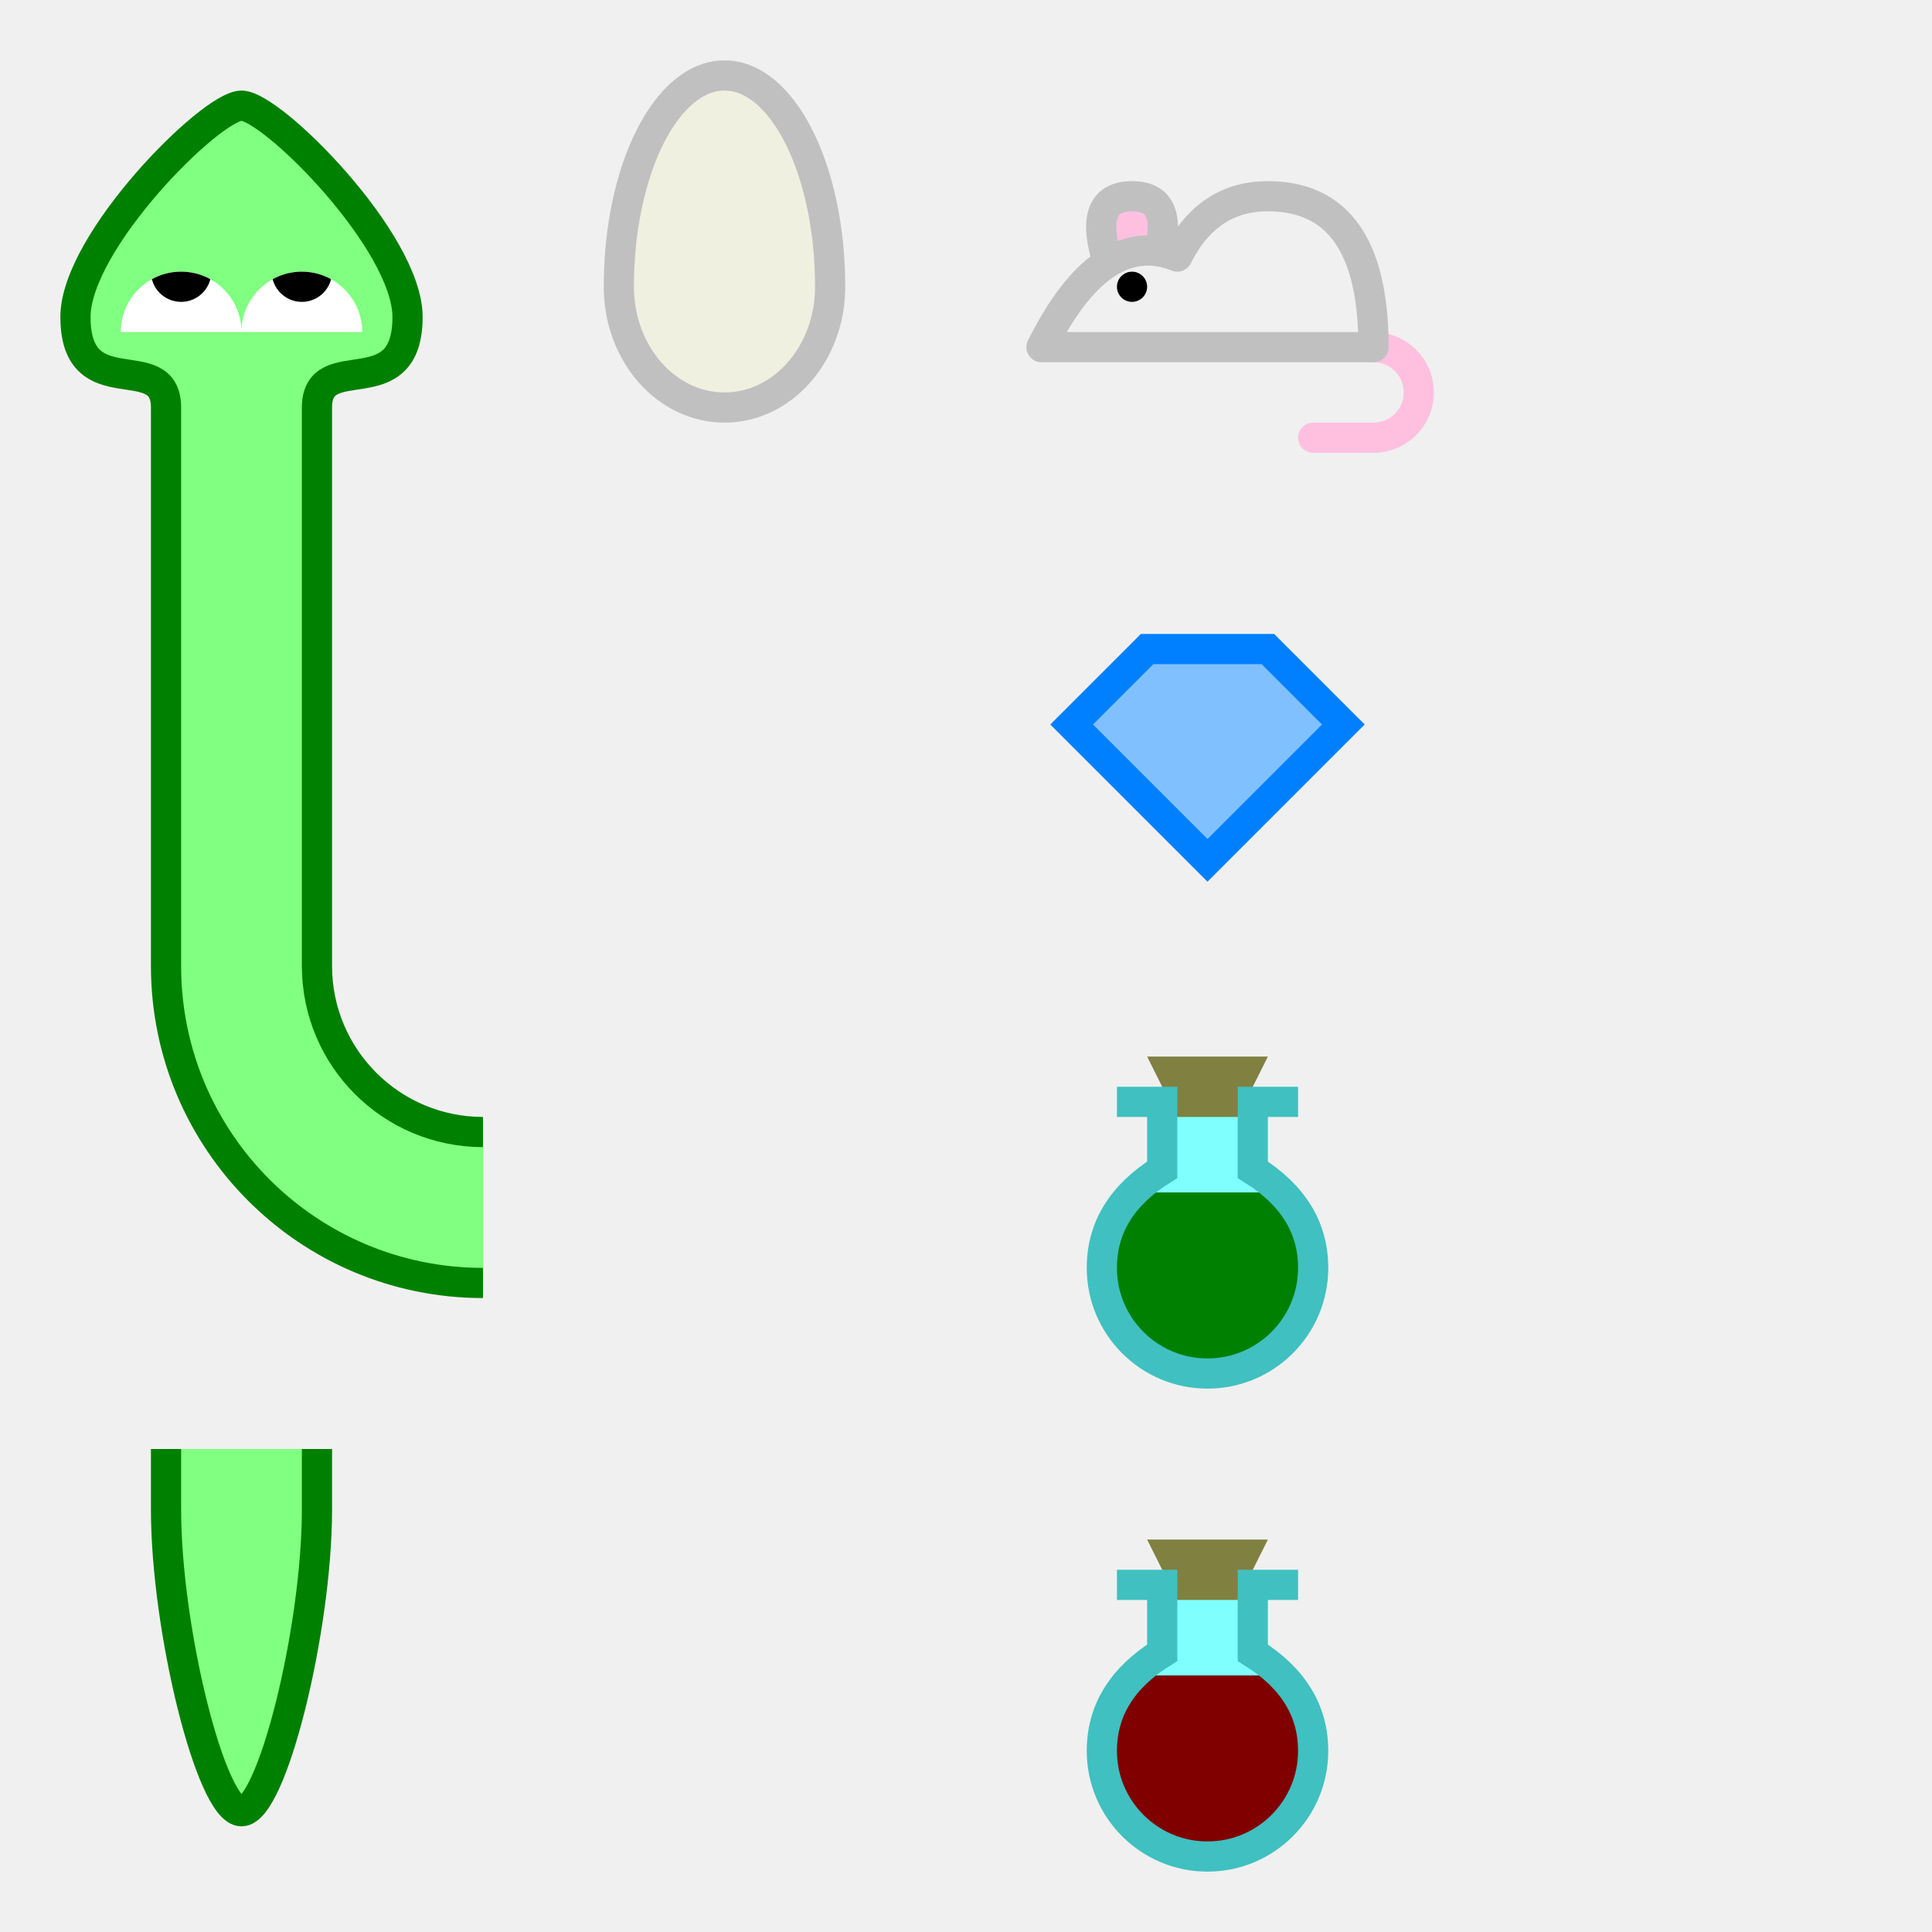
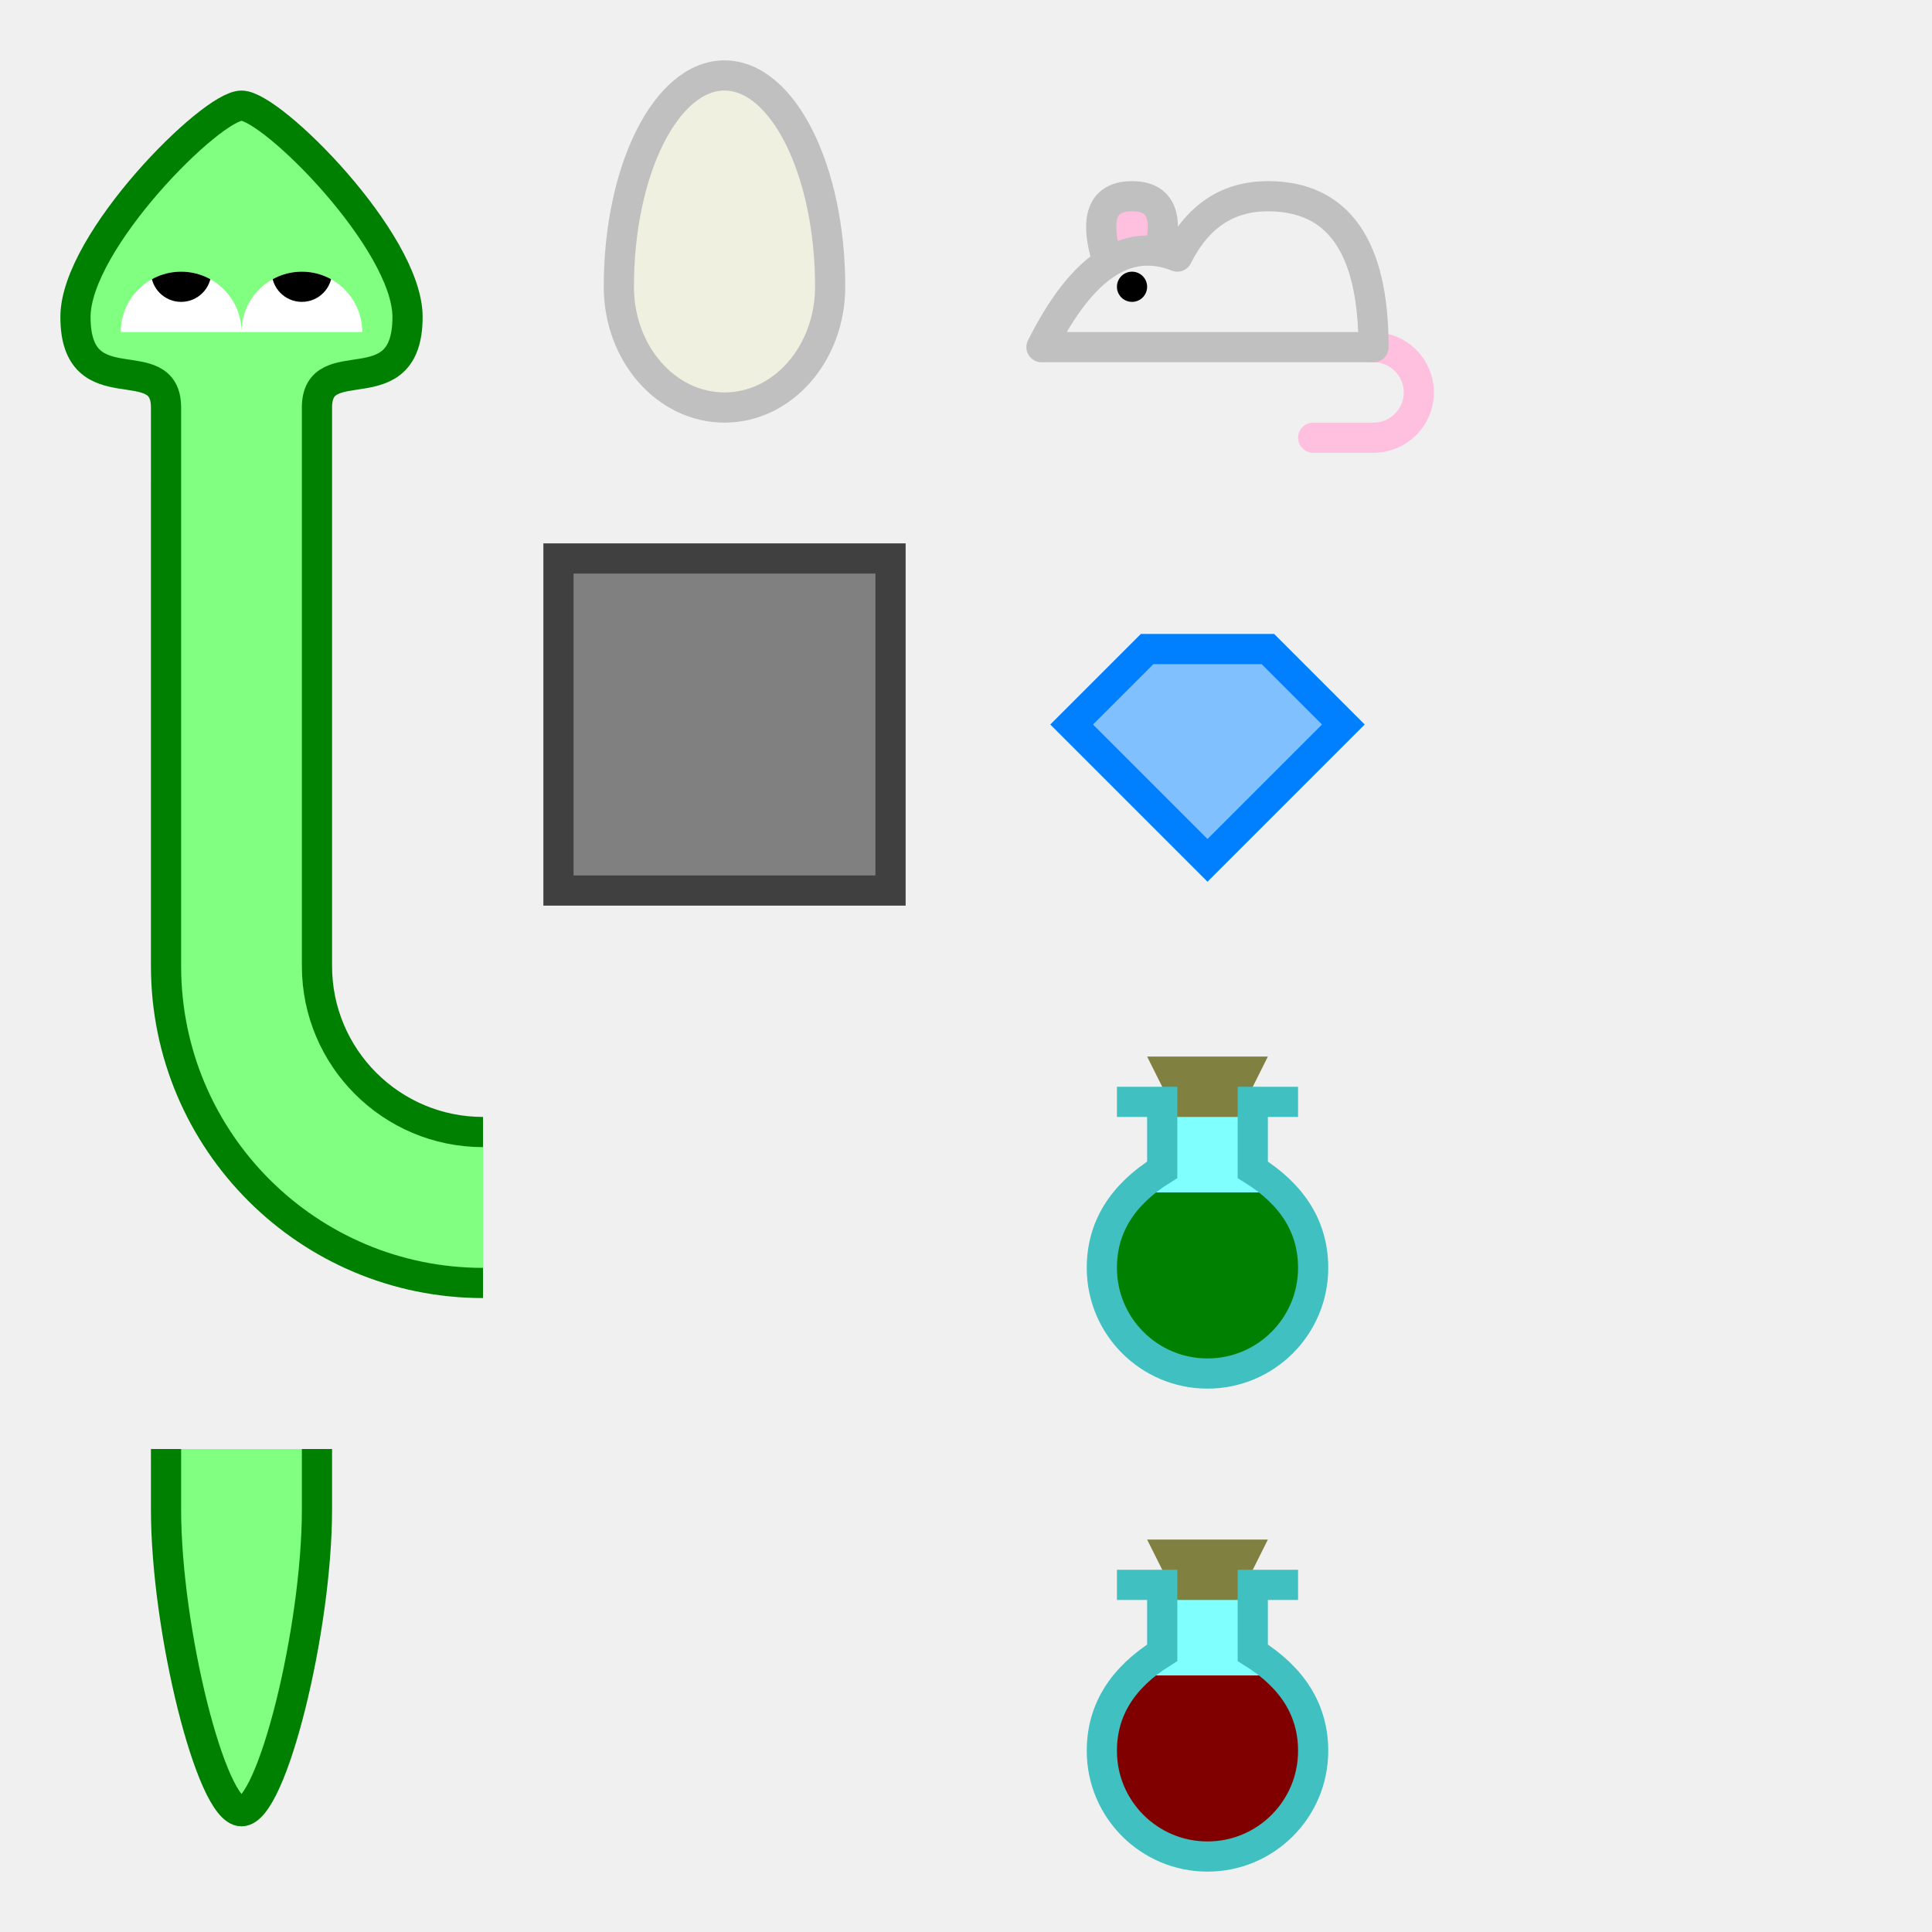
<svg xmlns="http://www.w3.org/2000/svg" xmlns:xlink="http://www.w3.org/1999/xlink" version="1.0" viewBox="0,0 128,128">
  <defs>
    <clipPath id="eye-clip">
      <path d="M 0,6 H -8 A 4,4 0 0,1 0,6 M 0,6 H 8 A 4,4 0 0,0 0,6" />
    </clipPath>
    <clipPath id="potion-clip">
      <rect x="-7" y="-1" width="14" height="12" />
    </clipPath>
    <g id="potion-template">
      <path d="M -3,-7 V -2.5 Q -7,0 -7,4 A 7,7 0 0,0 7,4                   Q 7,0 3,-2.5 V -7" fill="#80ffff" />
      <path d="M -4,-10 L -2,-6 L 2,-6 L 4,-10 Z" fill="#808040" />
      <circle cx="0" cy="4" r="7" clip-path="url(#potion-clip)" />
      <path d="M -6,-7 H -3 V -2.5 Q -7,0 -7,4 A 7,7 0 0,0 7,4                   Q 7,0 3,-2.5 V -7 H 6" fill="none" stroke="#40c0c0" stroke-width="2" />
    </g>
  </defs>
  <g id="snake" fill="#80ff80" stroke="#008000" stroke-width="2">
    <g id="head" transform="translate(16,16)">
      <path d="M -5,16 V 11 C -5,7 -11,11 -11,5 C -11,0 -2,-9 0,-9                 C 2,-9 11,0 11,5 C 11,11 5,7 5,11 V 16" />
      <g clip-path="url(#eye-clip)" stroke="none">
        <rect x="-8" y="2" width="16" height="4" fill="white" />
        <circle cx="-4" cy="2" r="2" fill="black" />
        <circle cx="4" cy="2" r="2" fill="black" />
      </g>
    </g>
    <g id="body" transform="translate(16,48)">
      <rect x="-5" y="-16" width="10" height="32" stroke="none" />
      <path d="M -5,-16 V 16 M 5,-16 V 16" fill="none" />
    </g>
    <g id="curve" transform="translate(16,80)">
      <path d="M -5,-16 A 21,21 0 0,0 16,5 L 16,-5 A 11,11 0 0,1 5,-16 Z" stroke="none" />
      <path d="M -5,-16 A 21,21 0 0,0 16,5 M 5,-16 A 11,11 0 0,0 16,-5" fill="none" />
    </g>
    <g id="tail" transform="translate(16,112)">
      <path d="M -5,-16 V -12 C -5,-4 -2,8 0,8 C 2,8 5,-4 5,-12 V -16" />
    </g>
  </g>
  <g id="egg" transform="translate(48,16)">
    <path d="M -7,3 A 7,14 0 0,1 7,3 A 7,8 0 0,1 -7,3 Z" fill="#f0f0e0" stroke="#c0c0c0" stroke-width="2" />
  </g>
+   <g id="obstacle" transform="translate(48,48)">
+     <rect x="-11" y="-11" width="22" height="22" fill="#808080" stroke="#404040" stroke-width="2" />
+   </g>
  <g id="mouse" transform="translate(80,16)">
    <path d="M -6,3 Q -8.5,-3 -5,-3 Q -1.5,-3 -4,3" fill="#ffc0e0" stroke="#c0c0c0" stroke-width="2" />
    <path d="M 11,7 A 2,2 0 0,1 11,13 L 7,13" fill="none" stroke="#ffc0e0" stroke-width="2" stroke-linecap="round" />
    <path d="M -11,7 Q -7,-1 -2,1 Q 0,-3 4,-3 Q 11,-3 11,7 Z" fill="#f0f0f0" stroke="#c0c0c0" stroke-width="2" stroke-linejoin="round" />
    <circle cx="-5" cy="3" r="1" fill="black" />
  </g>
  <g id="gem" transform="translate(80,48)">
    <path d="M 0,9 L 9,0 L 4,-5 L -4,-5 L -9,0 Z" fill="#80c0ff" stroke="#0080ff" stroke-width="2" />
  </g>
  <g id="potion-green" transform="translate(80,80)">
    <use xlink:href="#potion-template" x="0" y="0" fill="#008000" />
  </g>
  <g id="potion-red" transform="translate(80,112)">
    <use xlink:href="#potion-template" x="0" y="0" fill="#800000" />
  </g>
</svg>
